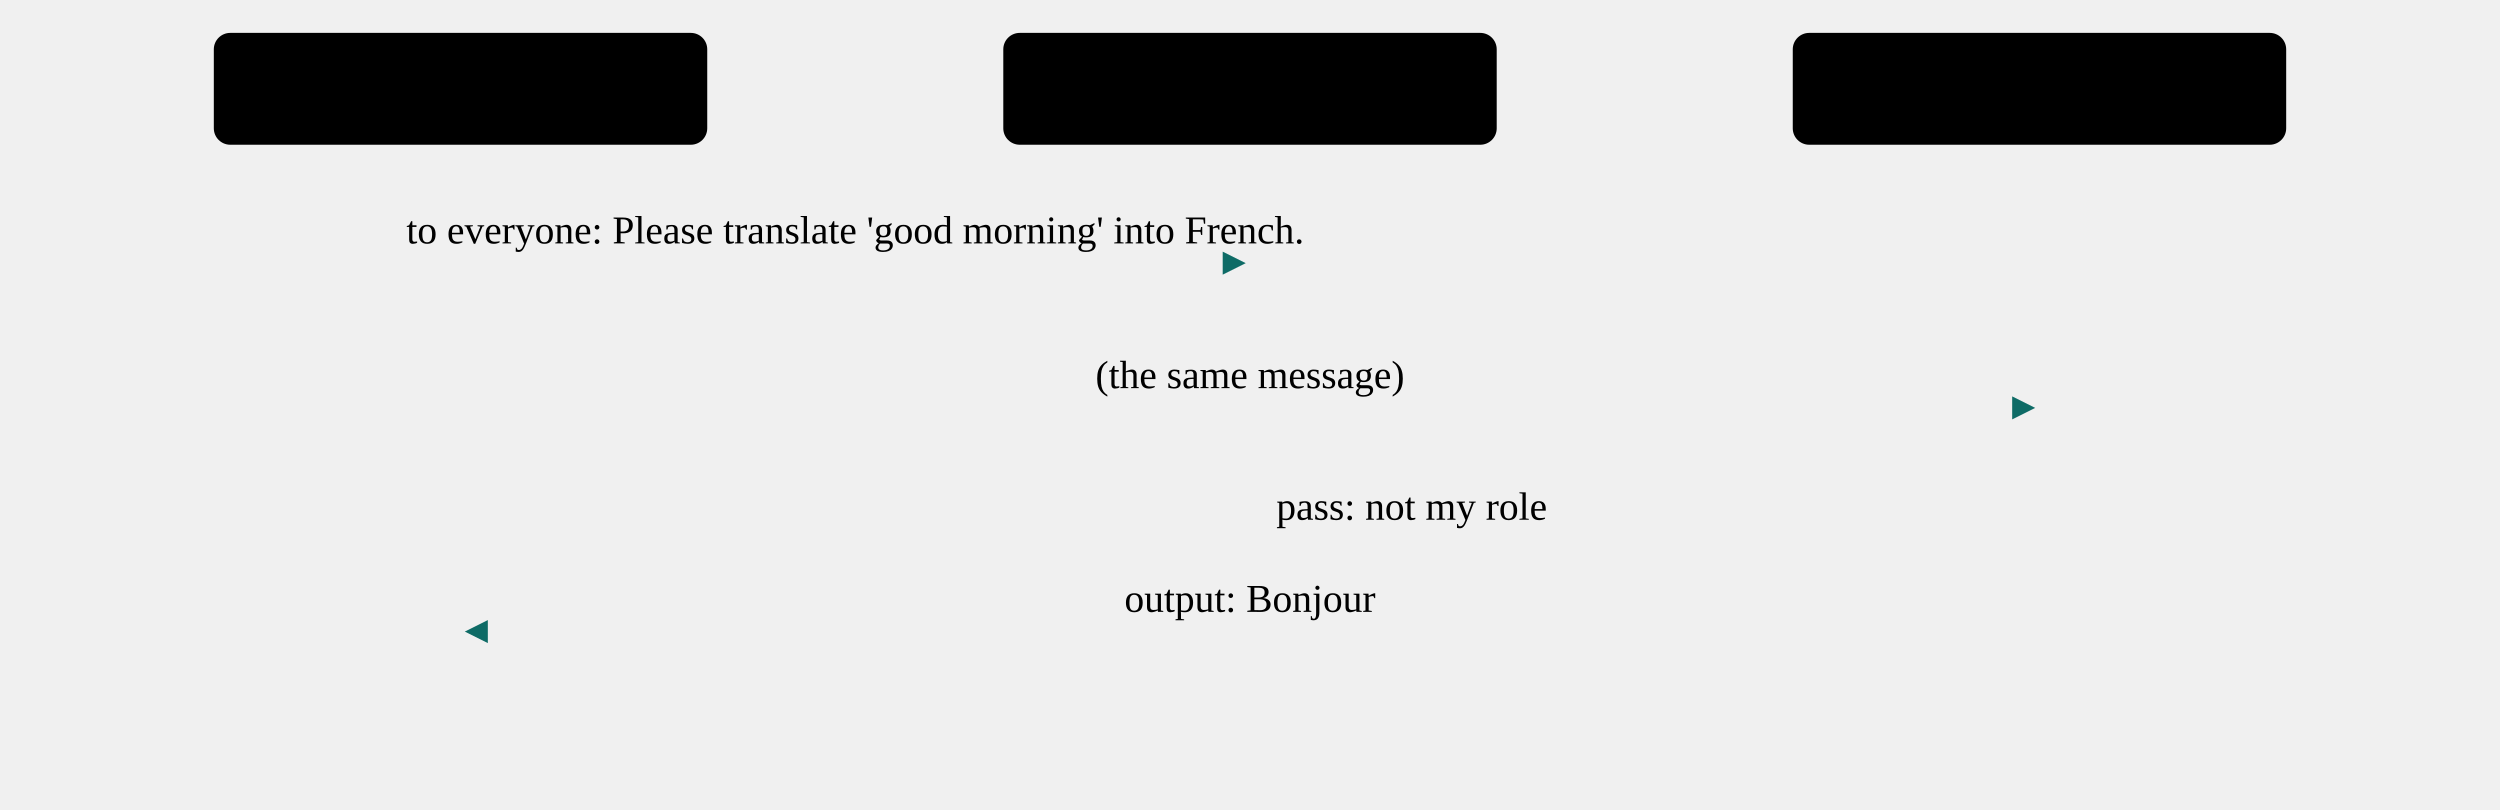
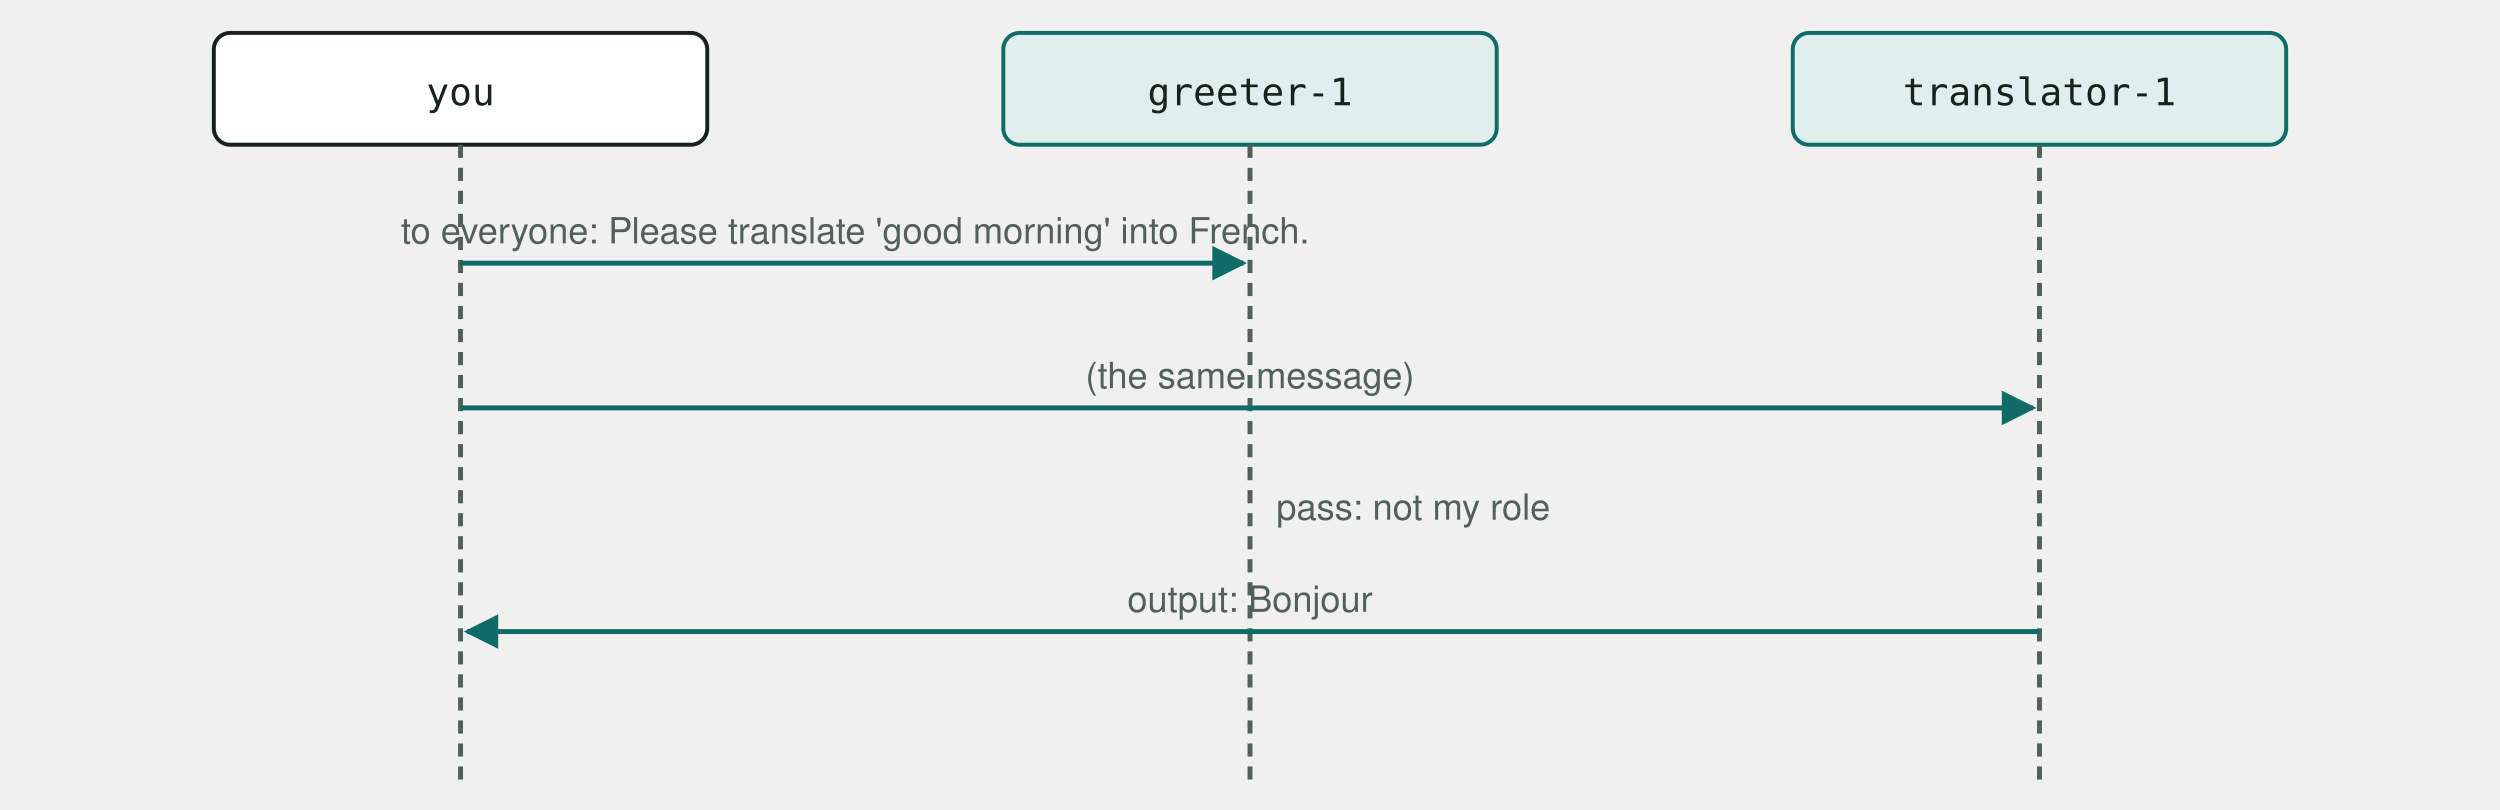
<svg xmlns="http://www.w3.org/2000/svg" viewBox="0 0 760 246" role="img" aria-labelledby="p12-t p12-d">
+   <style>
+   /* For a viewer showing this diagram on its own: docs/assets/docs.css, by tools/docs/svg-standalone.mts. */
+   svg:root { background: #ffffff; font-family: "IBM Plex Sans", -apple-system, "Segoe UI", Helvetica, Arial, sans-serif; }
+   svg:root .box { fill: #ffffff; stroke: #17211d; stroke-width: 1.2; }
+   svg:root .box.accent { fill: #e0efec; stroke: #0e6b66; }
+   svg:root .box.host { fill: #f1f4f2; stroke: #52605a; stroke-dasharray: 4 3; }
+   svg:root .box.planned { fill: #ece8f8; stroke: #5b44b0; stroke-dasharray: 4 3; }
+   svg:root .label { fill: #17211d; font-size: 13px; }
+   svg:root .label.small { font-size: 11px; fill: #52605a; }
+   svg:root .label.mono { font-family: "IBM Plex Mono", ui-monospace, "SF Mono", Menlo, Consolas, monospace; font-size: 11.5px; }
+   svg:root .label.title { font-weight: 600; }
+   svg:root .edge { stroke: #0e6b66; stroke-width: 1.5; fill: none; }
+   svg:root .edge.dim { stroke: #52605a; stroke-dasharray: 4 3; }
+   </style>
  <defs>
    <marker id="p12-a" viewBox="0 0 10 10" refX="9" refY="5" markerWidth="7" markerHeight="7" orient="auto-start-reverse">
      <path d="M0 0L10 5L0 10z" fill="#0e6b66" />
    </marker>
  </defs>
  <rect class="box" x="65" y="10" width="150" height="34" rx="5" />
  <text class="label mono" x="140" y="32" text-anchor="middle">you</text>
  <path class="edge dim" d="M140 44 V240" />
  <rect class="box accent" x="305" y="10" width="150" height="34" rx="5" />
  <text class="label mono" x="380" y="32" text-anchor="middle">greeter-1</text>
  <path class="edge dim" d="M380 44 V240" />
  <rect class="box accent" x="545" y="10" width="150" height="34" rx="5" />
  <text class="label mono" x="620" y="32" text-anchor="middle">translator-1</text>
  <path class="edge dim" d="M620 44 V240" />
  <path class="edge" d="M140 80 H378" marker-end="url(#p12-a)" />
  <text class="label small" x="260" y="74" text-anchor="middle">to everyone: Please translate 'good morning' into French.</text>
  <path class="edge" d="M140 124 H618" marker-end="url(#p12-a)" />
  <text class="label small" x="380" y="118" text-anchor="middle">(the same message)</text>
  <text class="label small" x="388" y="158">pass: not my role</text>
  <path class="edge" d="M620 192 H142" marker-end="url(#p12-a)" />
  <text class="label small" x="380" y="186" text-anchor="middle">output: Bonjour</text>
</svg>
